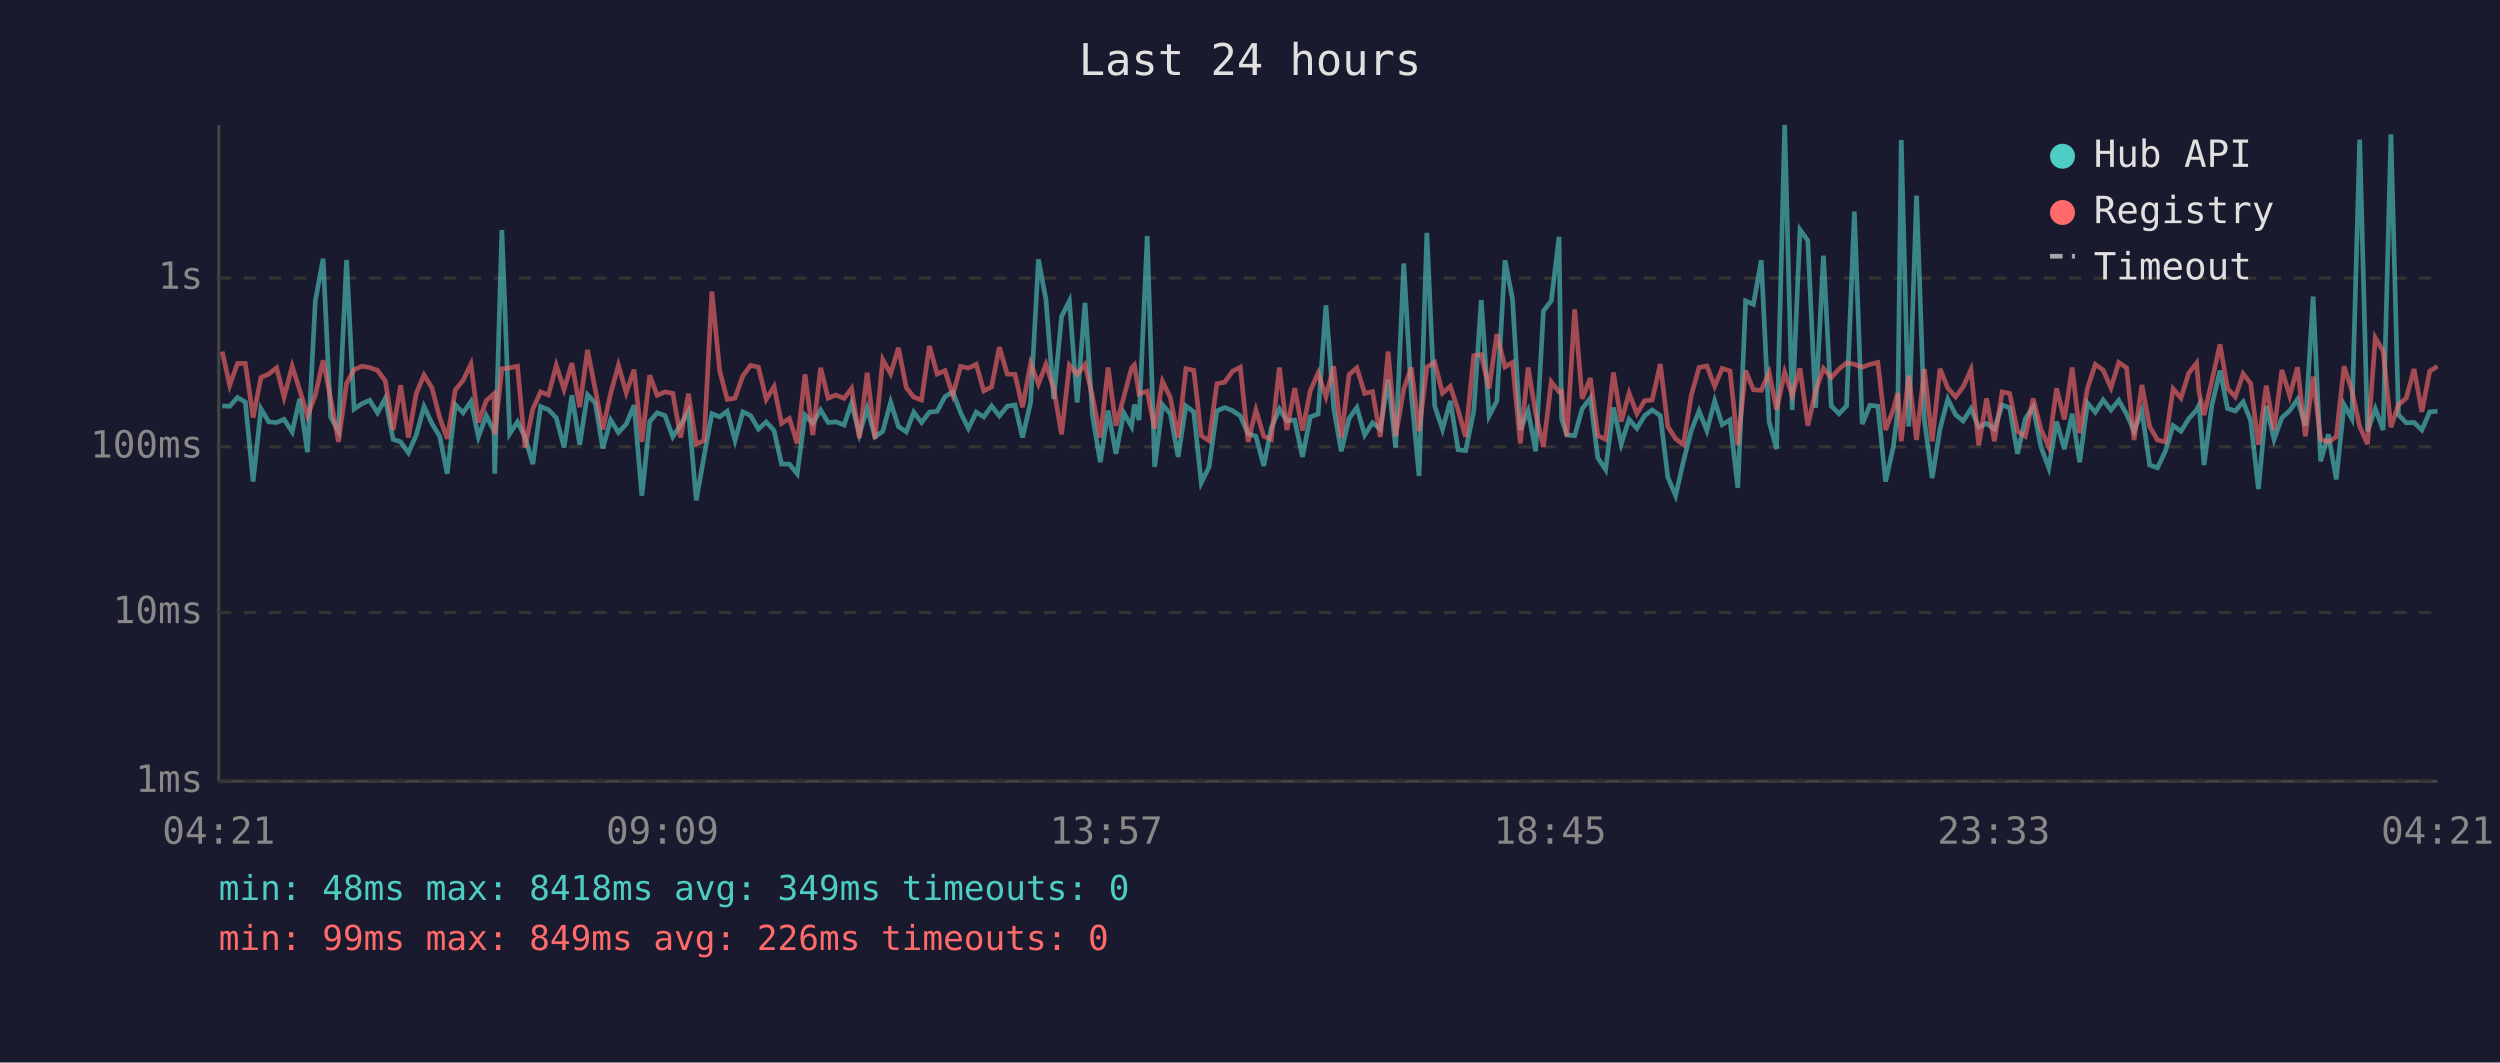
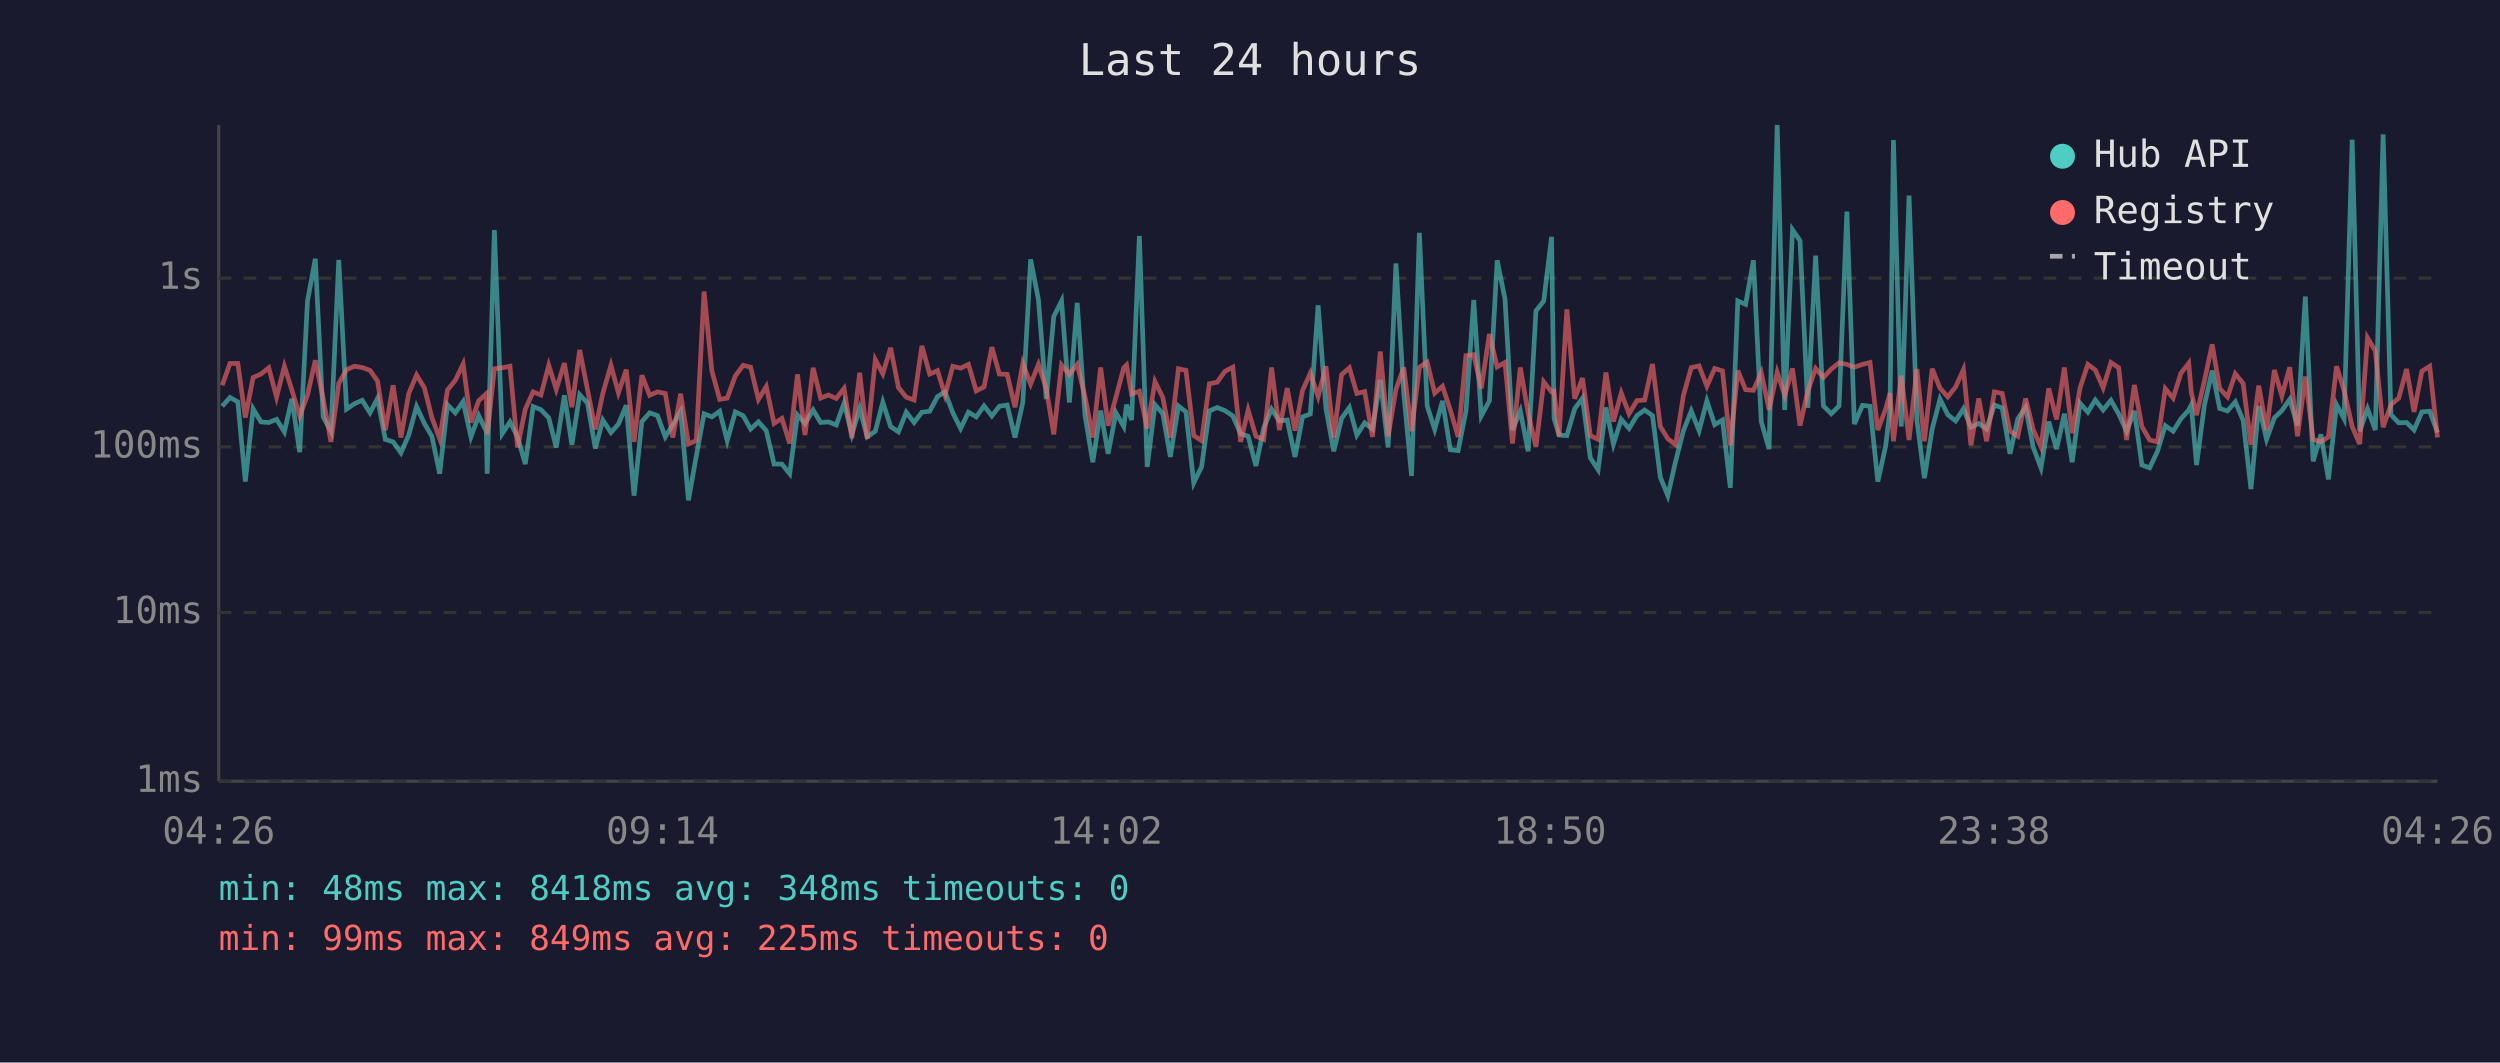
<svg xmlns="http://www.w3.org/2000/svg" viewBox="0 0 800 340" font-family="monospace" font-size="12">
  <rect width="800" height="340" fill="#1a1a2e" />
  <text x="400" y="24" fill="#e0e0e0" font-size="14" text-anchor="middle">Last 24 hours</text>
  <line x1="70" y1="40" x2="70" y2="250" stroke="#444" stroke-width="1" />
  <line x1="70" y1="250" x2="780" y2="250" stroke="#444" stroke-width="1" />
  <line x1="70" y1="250" x2="780" y2="250" stroke="#333" stroke-width="1" stroke-dasharray="4" />
  <text x="65" y="250" fill="#888" text-anchor="end" dominant-baseline="middle">1ms</text>
  <line x1="70" y1="196" x2="780" y2="196" stroke="#333" stroke-width="1" stroke-dasharray="4" />
  <text x="65" y="196" fill="#888" text-anchor="end" dominant-baseline="middle">10ms</text>
  <line x1="70" y1="143" x2="780" y2="143" stroke="#333" stroke-width="1" stroke-dasharray="4" />
  <text x="65" y="143" fill="#888" text-anchor="end" dominant-baseline="middle">100ms</text>
  <line x1="70" y1="89" x2="780" y2="89" stroke="#333" stroke-width="1" stroke-dasharray="4" />
  <text x="65" y="89" fill="#888" text-anchor="end" dominant-baseline="middle">1s</text>
-   <text x="70" y="270" fill="#888" text-anchor="middle">04:21</text>
-   <text x="212" y="270" fill="#888" text-anchor="middle">09:09</text>
-   <text x="354" y="270" fill="#888" text-anchor="middle">13:57</text>
-   <text x="496" y="270" fill="#888" text-anchor="middle">18:45</text>
-   <text x="638" y="270" fill="#888" text-anchor="middle">23:33</text>
-   <text x="780" y="270" fill="#888" text-anchor="middle">04:21</text>
-   <polyline points="71.1,129.9 73.5,130.0 76.0,127.2 78.5,128.6 81.0,154.1 83.5,130.8 86.0,135.0 88.5,135.2 90.9,134.2 93.5,138.2 95.9,127.6 98.4,144.7 100.9,96.3 103.4,82.8 105.8,133.4 108.3,138.0 110.9,83.2 113.3,130.9 115.8,129.2 118.3,128.1 120.8,132.1 123.3,127.5 125.8,140.6 128.2,141.4 130.7,144.9 133.2,139.2 135.7,130.1 138.2,135.5 140.7,139.6 143.1,151.6 145.7,129.5 148.2,132.1 150.7,128.5 153.1,139.8 155.6,133.0 158.1,138.0 158.3,151.6 160.6,73.6 163.1,138.8 165.6,135.0 168.0,139.8 170.5,148.5 173.0,130.1 175.5,131.1 178.0,133.7 180.5,143.2 183.0,126.5 185.5,142.3 188.0,126.3 190.5,129.0 192.9,143.5 195.4,134.4 197.9,138.4 200.4,135.7 202.9,129.7 205.4,158.6 207.9,134.9 210.3,132.1 212.8,133.0 215.3,139.8 217.8,135.9 220.3,131.6 222.8,160.1 225.3,146.0 227.8,132.4 230.3,133.4 232.7,131.6 235.2,141.0 237.7,131.8 240.2,133.0 242.7,137.3 245.2,135.0 247.7,137.8 250.1,148.5 252.6,148.5 255.1,151.6 257.6,132.8 260.1,135.5 262.6,131.2 265.0,135.2 267.5,135.0 270.1,136.0 272.5,129.0 275.0,139.0 277.5,130.7 280.0,139.8 282.5,138.0 285.0,128.7 287.5,136.5 290.0,138.2 292.4,131.9 294.9,135.2 297.4,131.9 299.9,131.6 302.4,126.9 304.9,125.4 307.4,132.1 309.9,137.1 312.4,131.9 314.8,133.4 317.3,129.9 319.8,133.1 322.3,130.0 324.8,129.6 327.2,140.0 329.8,128.8 332.3,83.0 334.7,95.9 337.2,127.7 339.7,101.3 342.2,96.3 344.7,128.8 347.2,96.9 349.6,133.0 352.1,147.9 354.6,131.4 357.1,145.2 359.6,132.1 362.1,136.5 363.0,129.5 364.5,134.4 367.1,75.5 369.5,149.4 372.0,129.5 374.5,132.4 377.0,146.2 379.5,129.9 382.0,131.8 384.4,154.5 386.9,149.4 389.4,131.5 391.9,130.4 394.4,131.4 396.9,133.1 399.4,138.8 401.9,139.6 404.4,149.1 406.8,136.9 409.4,130.9 411.8,134.7 414.3,134.4 416.8,146.2 419.3,133.4 421.8,132.5 424.3,97.7 426.8,130.7 429.2,144.4 431.7,133.9 434.2,130.4 436.7,139.2 439.2,135.3 441.7,137.3 444.2,121.5 446.6,143.2 449.2,84.3 451.6,125.9 454.1,152.3 456.6,74.5 459.1,129.9 461.6,137.4 464.1,128.3 466.6,143.9 469.0,144.2 471.6,131.6 474.0,96.0 476.5,133.1 479.0,128.3 481.6,83.3 484.0,95.7 486.5,137.6 489.0,131.5 491.4,144.4 493.9,99.5 496.4,96.3 498.9,75.8 499.7,133.9 501.4,139.2 503.9,139.4 506.3,130.8 508.9,127.4 511.3,146.5 513.8,150.3 516.3,130.4 518.8,142.1 521.3,134.2 523.8,137.1 526.3,133.0 528.7,131.2 531.3,133.0 533.7,152.7 536.2,158.6 538.7,147.6 541.2,137.8 543.7,131.5 546.2,137.8 548.7,128.3 551.1,135.9 553.6,134.4 556.1,156.1 558.6,96.3 561.1,97.4 563.6,83.3 566.1,134.9 568.5,143.7 571.1,40.0 573.5,131.2 576.0,73.5 578.5,77.0 581.0,130.5 583.5,81.8 586.0,129.9 588.5,132.4 590.9,129.9 593.4,67.7 595.9,135.7 598.4,129.7 600.9,130.0 603.4,154.1 605.9,142.8 607.3,131.1 608.4,44.8 610.8,136.5 613.3,62.6 615.8,134.4 618.3,153.0 620.8,137.3 623.3,127.7 625.8,132.7 628.2,134.7 630.7,130.8 633.2,136.7 635.7,135.5 638.2,137.3 640.7,129.6 643.1,130.5 645.6,145.2 648.1,134.0 650.6,130.3 653.1,143.0 655.6,149.7 658.1,134.9 660.6,143.7 663.1,132.4 665.5,147.9 668.0,129.0 670.5,131.9 673.0,128.0 675.5,131.2 678.0,128.1 680.5,132.5 682.9,138.0 685.4,131.5 687.9,148.8 690.4,149.7 692.9,144.4 695.4,136.2 697.9,138.0 700.4,134.0 702.9,131.2 703.7,129.6 705.3,148.8 707.8,129.7 710.4,118.6 712.8,130.7 715.3,131.5 717.8,128.6 720.2,134.5 722.7,156.5 725.2,129.9 727.7,140.6 730.2,133.7 732.7,131.4 735.2,127.8 737.7,136.2 740.2,94.9 742.6,147.6 745.1,139.0 747.6,153.4 750.1,129.5 752.6,134.0 755.1,44.7 757.6,138.0 760.1,130.8 762.6,137.6 765.1,43.0 767.5,132.7 770.0,135.3 772.5,135.2 775.0,137.6 777.5,131.8 780.0,131.6" fill="none" stroke="#4ecdc4" stroke-width="1.5" opacity="0.6" />
-   <polyline points="71.1,112.5 73.5,123.3 76.0,116.3 78.5,116.3 81.0,133.6 83.5,120.8 86.0,119.7 88.5,117.7 90.9,127.1 93.5,117.2 95.9,124.8 98.4,133.1 100.9,126.4 103.4,115.3 105.8,127.5 108.3,141.4 110.9,122.7 113.3,118.3 115.8,117.2 118.3,117.6 120.8,118.5 123.3,121.9 125.8,137.6 128.2,123.3 130.7,140.0 133.2,125.9 135.7,120.0 138.2,124.1 140.7,133.6 143.1,140.4 145.7,124.8 148.2,121.7 150.7,116.5 153.1,135.2 155.6,128.2 158.1,126.0 158.3,139.0 160.6,118.0 163.1,117.7 165.6,117.2 168.0,143.2 170.5,130.9 173.0,125.4 175.5,126.4 178.0,116.9 180.5,124.6 183.0,116.2 185.5,130.3 188.0,112.0 190.5,124.7 192.9,137.4 195.4,125.9 197.9,116.9 200.4,125.7 202.9,118.3 205.4,141.4 207.9,120.1 210.3,126.5 212.8,125.4 215.3,125.9 217.8,140.0 220.3,126.0 222.8,142.1 225.3,141.0 227.8,93.3 230.3,118.7 232.7,127.8 235.2,127.4 237.7,120.3 240.2,116.9 242.7,117.5 245.2,127.8 247.7,123.7 250.1,135.5 252.6,133.9 255.1,141.9 257.6,119.8 260.1,139.2 262.6,117.7 265.0,127.4 267.5,126.4 270.1,127.5 272.5,124.3 275.0,140.2 277.5,119.3 280.0,140.4 282.5,115.1 285.0,119.6 287.5,111.3 290.0,124.0 292.4,127.1 294.9,128.0 297.4,110.7 299.9,119.7 302.4,118.6 304.9,126.4 307.4,117.2 309.9,117.8 312.4,116.6 314.8,125.1 317.3,123.8 319.8,111.1 322.3,119.7 324.8,119.8 327.2,130.3 329.8,116.3 332.3,122.9 334.7,116.6 337.2,124.3 339.7,139.0 342.2,116.8 344.7,119.8 347.2,116.6 349.6,126.9 352.1,140.0 354.6,117.6 357.1,136.2 359.6,127.1 362.1,117.7 363.0,116.8 364.5,126.1 367.1,125.2 369.5,137.1 372.0,122.1 374.5,127.2 377.0,140.0 379.5,118.0 382.0,118.5 384.4,139.4 386.9,141.0 389.4,122.8 391.9,122.3 394.4,118.8 396.9,117.5 399.4,141.4 401.9,131.2 404.4,139.6 406.8,140.6 409.4,117.6 411.8,137.6 414.3,124.2 416.8,137.8 419.3,125.0 421.8,119.4 424.3,126.9 426.8,117.2 429.2,140.0 431.7,119.9 434.2,117.7 436.7,125.9 439.2,125.3 441.7,139.8 444.2,112.5 446.6,139.6 449.2,124.6 451.6,117.6 454.1,138.0 456.6,117.5 459.1,115.9 461.6,125.8 464.1,123.6 466.6,131.2 469.0,139.8 471.6,113.8 474.0,113.5 476.5,124.3 479.0,106.9 481.6,117.4 484.0,116.0 486.5,141.9 489.0,117.6 491.4,132.2 493.9,143.0 496.4,122.2 498.9,125.4 499.7,125.2 501.4,139.6 503.9,99.0 506.3,127.6 508.9,121.0 511.3,139.4 513.8,140.6 516.3,119.2 518.8,134.9 521.3,125.8 523.8,132.4 526.3,128.2 528.7,128.0 531.3,116.5 533.7,136.5 536.2,140.4 538.7,142.3 541.2,126.5 543.7,117.6 546.2,117.1 548.7,123.6 551.1,117.9 553.6,118.7 556.1,142.5 558.6,118.6 561.1,124.7 563.6,124.9 566.1,119.2 568.5,131.1 571.1,119.1 573.5,126.5 576.0,117.9 578.5,136.2 581.0,125.1 583.5,117.9 586.0,120.8 588.5,118.1 590.9,116.1 593.4,116.6 595.9,117.5 598.4,116.6 600.9,116.0 603.4,137.6 605.9,130.9 607.3,125.8 608.4,141.2 610.8,120.2 613.3,140.8 615.8,118.1 618.3,141.2 620.8,118.0 623.3,124.2 625.8,127.0 628.2,123.8 630.7,118.3 633.2,142.5 635.7,127.5 638.2,141.2 640.7,125.4 643.1,125.9 645.6,138.0 648.1,139.6 650.6,127.5 653.1,137.4 655.6,143.0 658.1,124.3 660.6,134.2 663.1,117.6 665.5,138.6 668.0,124.2 670.5,116.6 673.0,118.4 675.5,124.1 678.0,116.0 680.5,117.7 682.9,140.8 685.4,123.2 687.9,136.5 690.4,140.8 692.9,141.4 695.4,124.4 697.9,127.4 700.4,119.4 702.9,116.2 703.7,125.5 705.3,132.8 707.8,121.9 710.4,110.2 712.8,124.3 715.3,127.0 717.8,119.6 720.2,122.7 722.7,142.3 725.2,123.4 727.7,137.6 730.2,118.4 732.7,126.7 735.2,117.5 737.7,139.6 740.2,120.5 742.6,140.6 745.1,141.4 747.6,139.8 750.1,117.2 752.6,125.0 755.1,136.5 757.6,142.1 760.1,108.1 762.6,112.3 765.1,136.7 767.5,129.5 770.0,127.4 772.5,118.1 775.0,131.8 777.5,118.8 780.0,117.2" fill="none" stroke="#ff6b6b" stroke-width="1.5" opacity="0.6" />
+   <text x="70" y="270" fill="#888" text-anchor="middle">04:26</text>
+   <text x="212" y="270" fill="#888" text-anchor="middle">09:14</text>
+   <text x="354" y="270" fill="#888" text-anchor="middle">14:02</text>
+   <text x="496" y="270" fill="#888" text-anchor="middle">18:50</text>
+   <text x="638" y="270" fill="#888" text-anchor="middle">23:38</text>
+   <text x="780" y="270" fill="#888" text-anchor="middle">04:26</text>
+   <polyline points="71.1,130.0 73.6,127.2 76.1,128.6 78.5,154.1 81.0,130.8 83.5,135.0 86.0,135.2 88.5,134.2 91.0,138.2 93.4,127.6 95.9,144.7 98.4,96.3 100.9,82.8 103.4,133.4 105.9,138.0 108.4,83.2 110.9,130.9 113.4,129.2 115.9,128.1 118.4,132.1 120.8,127.5 123.3,140.6 125.8,141.4 128.3,144.9 130.8,139.2 133.3,130.1 135.8,135.5 138.2,139.6 140.7,151.6 143.2,129.5 145.7,132.1 148.2,128.5 150.7,139.8 153.2,133.0 155.6,138.0 155.9,151.6 158.2,73.6 160.7,138.8 163.2,135.0 165.6,139.8 168.1,148.5 170.6,130.1 173.1,131.1 175.6,133.7 178.0,143.2 180.6,126.5 183.0,142.3 185.5,126.3 188.0,129.0 190.5,143.5 192.9,134.4 195.5,138.4 197.9,135.7 200.4,129.7 202.9,158.6 205.4,134.9 207.9,132.1 210.4,133.0 212.9,139.8 215.3,135.9 217.8,131.6 220.3,160.1 222.8,146.0 225.3,132.4 227.8,133.4 230.3,131.6 232.7,141.0 235.3,131.8 237.8,133.0 240.2,137.3 242.7,135.0 245.2,137.8 247.7,148.5 250.2,148.5 252.7,151.6 255.2,132.8 257.6,135.5 260.2,131.2 262.6,135.2 265.1,135.0 267.6,136.0 270.1,129.0 272.6,139.0 275.1,130.7 277.5,139.8 280.1,138.0 282.5,128.7 285.0,136.5 287.5,138.2 290.0,131.9 292.5,135.2 295.0,131.9 297.5,131.6 300.0,126.9 302.4,125.4 304.9,132.1 307.4,137.1 309.9,131.9 312.4,133.4 314.9,129.9 317.4,133.1 319.8,130.0 322.3,129.6 324.8,140.0 327.3,128.8 329.8,83.0 332.3,95.9 334.8,127.7 337.2,101.3 339.7,96.3 342.2,128.8 344.7,96.9 347.2,133.0 349.7,147.9 352.2,131.4 354.6,145.2 357.1,132.1 359.6,136.5 360.5,129.5 362.1,134.4 364.6,75.5 367.1,149.4 369.6,129.5 372.1,132.4 374.5,146.2 377.1,129.9 379.5,131.8 382.0,154.5 384.5,149.4 387.0,131.5 389.5,130.4 392.0,131.4 394.5,133.1 397.0,138.8 399.4,139.6 401.9,149.1 404.4,136.9 406.9,130.9 409.4,134.7 411.9,134.4 414.4,146.2 416.8,133.4 419.3,132.5 421.8,97.7 424.3,130.7 426.8,144.4 429.3,133.9 431.8,130.4 434.2,139.2 436.7,135.3 439.2,137.3 441.7,121.5 444.2,143.2 446.7,84.3 449.2,125.9 451.7,152.3 454.2,74.5 456.7,129.9 459.1,137.4 461.6,128.3 464.1,143.9 466.6,144.2 469.1,131.6 471.6,96.0 474.0,133.1 476.6,128.3 479.1,83.3 481.6,95.7 484.0,137.6 486.5,131.5 489.0,144.4 491.5,99.5 494.0,96.3 496.5,75.8 497.3,133.9 498.9,139.2 501.4,139.4 503.9,130.8 506.4,127.4 508.9,146.5 511.4,150.3 513.9,130.4 516.3,142.1 518.8,134.2 521.3,137.1 523.8,133.0 526.3,131.2 528.8,133.0 531.3,152.7 533.7,158.6 536.2,147.6 538.7,137.8 541.2,131.5 543.7,137.8 546.2,128.3 548.7,135.9 551.2,134.4 553.7,156.1 556.1,96.3 558.6,97.4 561.1,83.3 563.6,134.9 566.1,143.7 568.7,40.0 571.1,131.2 573.6,73.5 576.0,77.0 578.5,130.5 581.0,81.8 583.5,129.9 586.0,132.4 588.5,129.9 591.0,67.7 593.4,135.7 596.0,129.7 598.4,130.0 600.9,154.1 603.4,142.8 604.8,131.1 605.9,44.8 608.4,136.5 610.9,62.6 613.4,134.4 615.8,153.0 618.3,137.3 620.8,127.7 623.3,132.7 625.8,134.7 628.3,130.8 630.7,136.7 633.2,135.5 635.7,137.3 638.2,129.6 640.7,130.5 643.2,145.2 645.7,134.0 648.2,130.3 650.6,143.0 653.1,149.7 655.6,134.9 658.1,143.7 660.6,132.4 663.1,147.9 665.6,129.0 668.1,131.9 670.5,128.0 673.0,131.2 675.5,128.1 678.0,132.5 680.5,138.0 683.0,131.5 685.4,148.8 687.9,149.7 690.4,144.4 692.9,136.2 695.4,138.0 697.9,134.0 700.4,131.2 701.2,129.6 702.9,148.8 705.4,129.7 707.9,118.6 710.3,130.7 712.8,131.5 715.3,128.6 717.8,134.5 720.3,156.5 722.8,129.9 725.3,140.6 727.8,133.7 730.2,131.4 732.7,127.8 735.2,136.2 737.7,94.9 740.2,147.6 742.7,139.0 745.1,153.4 747.7,129.5 750.1,134.0 752.7,44.7 755.1,138.0 757.6,130.8 760.1,137.6 762.6,43.0 765.1,132.7 767.6,135.3 770.1,135.2 772.5,137.6 775.0,131.8 777.5,131.6 780.0,138.4" fill="none" stroke="#4ecdc4" stroke-width="1.5" opacity="0.6" />
+   <polyline points="71.1,123.3 73.6,116.3 76.1,116.3 78.5,133.6 81.0,120.8 83.5,119.7 86.0,117.7 88.5,127.1 91.0,117.2 93.4,124.8 95.9,133.1 98.4,126.4 100.9,115.3 103.4,127.5 105.9,141.4 108.4,122.7 110.9,118.3 113.4,117.2 115.9,117.6 118.4,118.5 120.8,121.9 123.3,137.6 125.8,123.3 128.3,140.0 130.8,125.9 133.3,120.0 135.8,124.1 138.2,133.6 140.7,140.4 143.2,124.8 145.7,121.7 148.2,116.5 150.7,135.2 153.2,128.2 155.6,126.0 155.9,139.0 158.2,118.0 160.7,117.7 163.2,117.2 165.6,143.2 168.1,130.9 170.6,125.4 173.1,126.4 175.6,116.9 178.0,124.6 180.6,116.2 183.0,130.3 185.5,112.0 188.0,124.7 190.5,137.4 192.9,125.9 195.5,116.9 197.9,125.7 200.4,118.3 202.9,141.4 205.4,120.1 207.9,126.5 210.4,125.4 212.9,125.9 215.3,140.0 217.8,126.0 220.3,142.1 222.8,141.0 225.3,93.3 227.8,118.7 230.3,127.8 232.7,127.4 235.3,120.3 237.8,116.9 240.2,117.5 242.7,127.8 245.2,123.7 247.7,135.5 250.2,133.9 252.7,141.9 255.2,119.8 257.6,139.2 260.2,117.7 262.6,127.4 265.1,126.4 267.6,127.5 270.1,124.3 272.6,140.2 275.1,119.3 277.5,140.4 280.1,115.1 282.5,119.6 285.0,111.3 287.5,124.0 290.0,127.1 292.5,128.0 295.0,110.7 297.5,119.7 300.0,118.6 302.4,126.4 304.9,117.2 307.4,117.8 309.9,116.6 312.4,125.1 314.9,123.8 317.4,111.1 319.8,119.7 322.3,119.8 324.8,130.3 327.3,116.3 329.8,122.9 332.3,116.6 334.8,124.3 337.2,139.0 339.7,116.8 342.2,119.8 344.7,116.6 347.2,126.9 349.7,140.0 352.2,117.6 354.6,136.2 357.1,127.1 359.6,117.7 360.5,116.8 362.1,126.1 364.6,125.2 367.1,137.1 369.6,122.1 372.1,127.2 374.5,140.0 377.1,118.0 379.5,118.5 382.0,139.4 384.5,141.0 387.0,122.8 389.5,122.3 392.0,118.8 394.5,117.5 397.0,141.4 399.4,131.2 401.9,139.6 404.4,140.6 406.9,117.6 409.4,137.6 411.9,124.2 414.4,137.8 416.8,125.0 419.3,119.4 421.8,126.9 424.3,117.2 426.8,140.0 429.3,119.9 431.8,117.7 434.2,125.9 436.7,125.3 439.2,139.8 441.7,112.5 444.2,139.6 446.7,124.6 449.2,117.6 451.7,138.0 454.2,117.5 456.7,115.9 459.1,125.8 461.6,123.6 464.1,131.2 466.6,139.8 469.1,113.8 471.6,113.5 474.0,124.3 476.6,106.9 479.1,117.4 481.6,116.0 484.0,141.9 486.5,117.6 489.0,132.2 491.5,143.0 494.0,122.2 496.5,125.4 497.3,125.2 498.9,139.6 501.4,99.0 503.9,127.6 506.4,121.0 508.9,139.4 511.4,140.6 513.9,119.2 516.3,134.9 518.8,125.8 521.3,132.4 523.8,128.2 526.3,128.0 528.8,116.5 531.3,136.5 533.7,140.4 536.2,142.3 538.7,126.5 541.2,117.6 543.7,117.1 546.2,123.6 548.7,117.9 551.2,118.7 553.7,142.5 556.1,118.6 558.6,124.7 561.1,124.9 563.6,119.2 566.1,131.1 568.7,119.1 571.1,126.5 573.6,117.9 576.0,136.2 578.5,125.1 581.0,117.9 583.5,120.8 586.0,118.1 588.5,116.1 591.0,116.6 593.4,117.5 596.0,116.6 598.4,116.0 600.9,137.6 603.4,130.9 604.8,125.8 605.9,141.2 608.4,120.2 610.9,140.8 613.4,118.1 615.8,141.2 618.3,118.0 620.8,124.2 623.3,127.0 625.8,123.8 628.3,118.3 630.7,142.5 633.2,127.5 635.7,141.2 638.2,125.4 640.7,125.9 643.2,138.0 645.7,139.6 648.2,127.5 650.6,137.4 653.1,143.0 655.6,124.3 658.1,134.2 660.6,117.6 663.1,138.6 665.6,124.2 668.1,116.6 670.5,118.4 673.0,124.1 675.5,116.0 678.0,117.7 680.5,140.8 683.0,123.2 685.4,136.5 687.9,140.8 690.4,141.4 692.9,124.4 695.4,127.4 697.9,119.4 700.4,116.2 701.2,125.5 702.9,132.8 705.4,121.9 707.9,110.2 710.3,124.3 712.8,127.0 715.3,119.6 717.8,122.7 720.3,142.3 722.8,123.4 725.3,137.6 727.8,118.4 730.2,126.7 732.7,117.5 735.2,139.6 737.7,120.5 740.2,140.6 742.7,141.4 745.1,139.8 747.7,117.2 750.1,125.0 752.7,136.5 755.1,142.1 757.6,108.1 760.1,112.3 762.6,136.7 765.1,129.5 767.6,127.4 770.1,118.1 772.5,131.8 775.0,118.8 777.5,117.2 780.0,140.0" fill="none" stroke="#ff6b6b" stroke-width="1.5" opacity="0.6" />
  <circle cx="660" cy="50" r="4" fill="#4ecdc4" />
  <text x="670" y="50" fill="#e0e0e0" dominant-baseline="middle">Hub API</text>
  <circle cx="660" cy="68" r="4" fill="#ff6b6b" />
  <text x="670" y="68" fill="#e0e0e0" dominant-baseline="middle">Registry</text>
  <line x1="656" y1="82" x2="664" y2="82" stroke="#e0e0e0" stroke-width="1.5" stroke-dasharray="4,3" opacity="0.7" />
  <text x="670" y="86" fill="#e0e0e0" dominant-baseline="middle">Timeout</text>
-   <text x="70" y="288" fill="#4ecdc4" font-size="11">min: 48ms  max: 8418ms  avg: 349ms  timeouts: 0</text>
-   <text x="70" y="304" fill="#ff6b6b" font-size="11">min: 99ms  max: 849ms  avg: 226ms  timeouts: 0</text>
+   <text x="70" y="288" fill="#4ecdc4" font-size="11">min: 48ms  max: 8418ms  avg: 348ms  timeouts: 0</text>
+   <text x="70" y="304" fill="#ff6b6b" font-size="11">min: 99ms  max: 849ms  avg: 225ms  timeouts: 0</text>
</svg>
